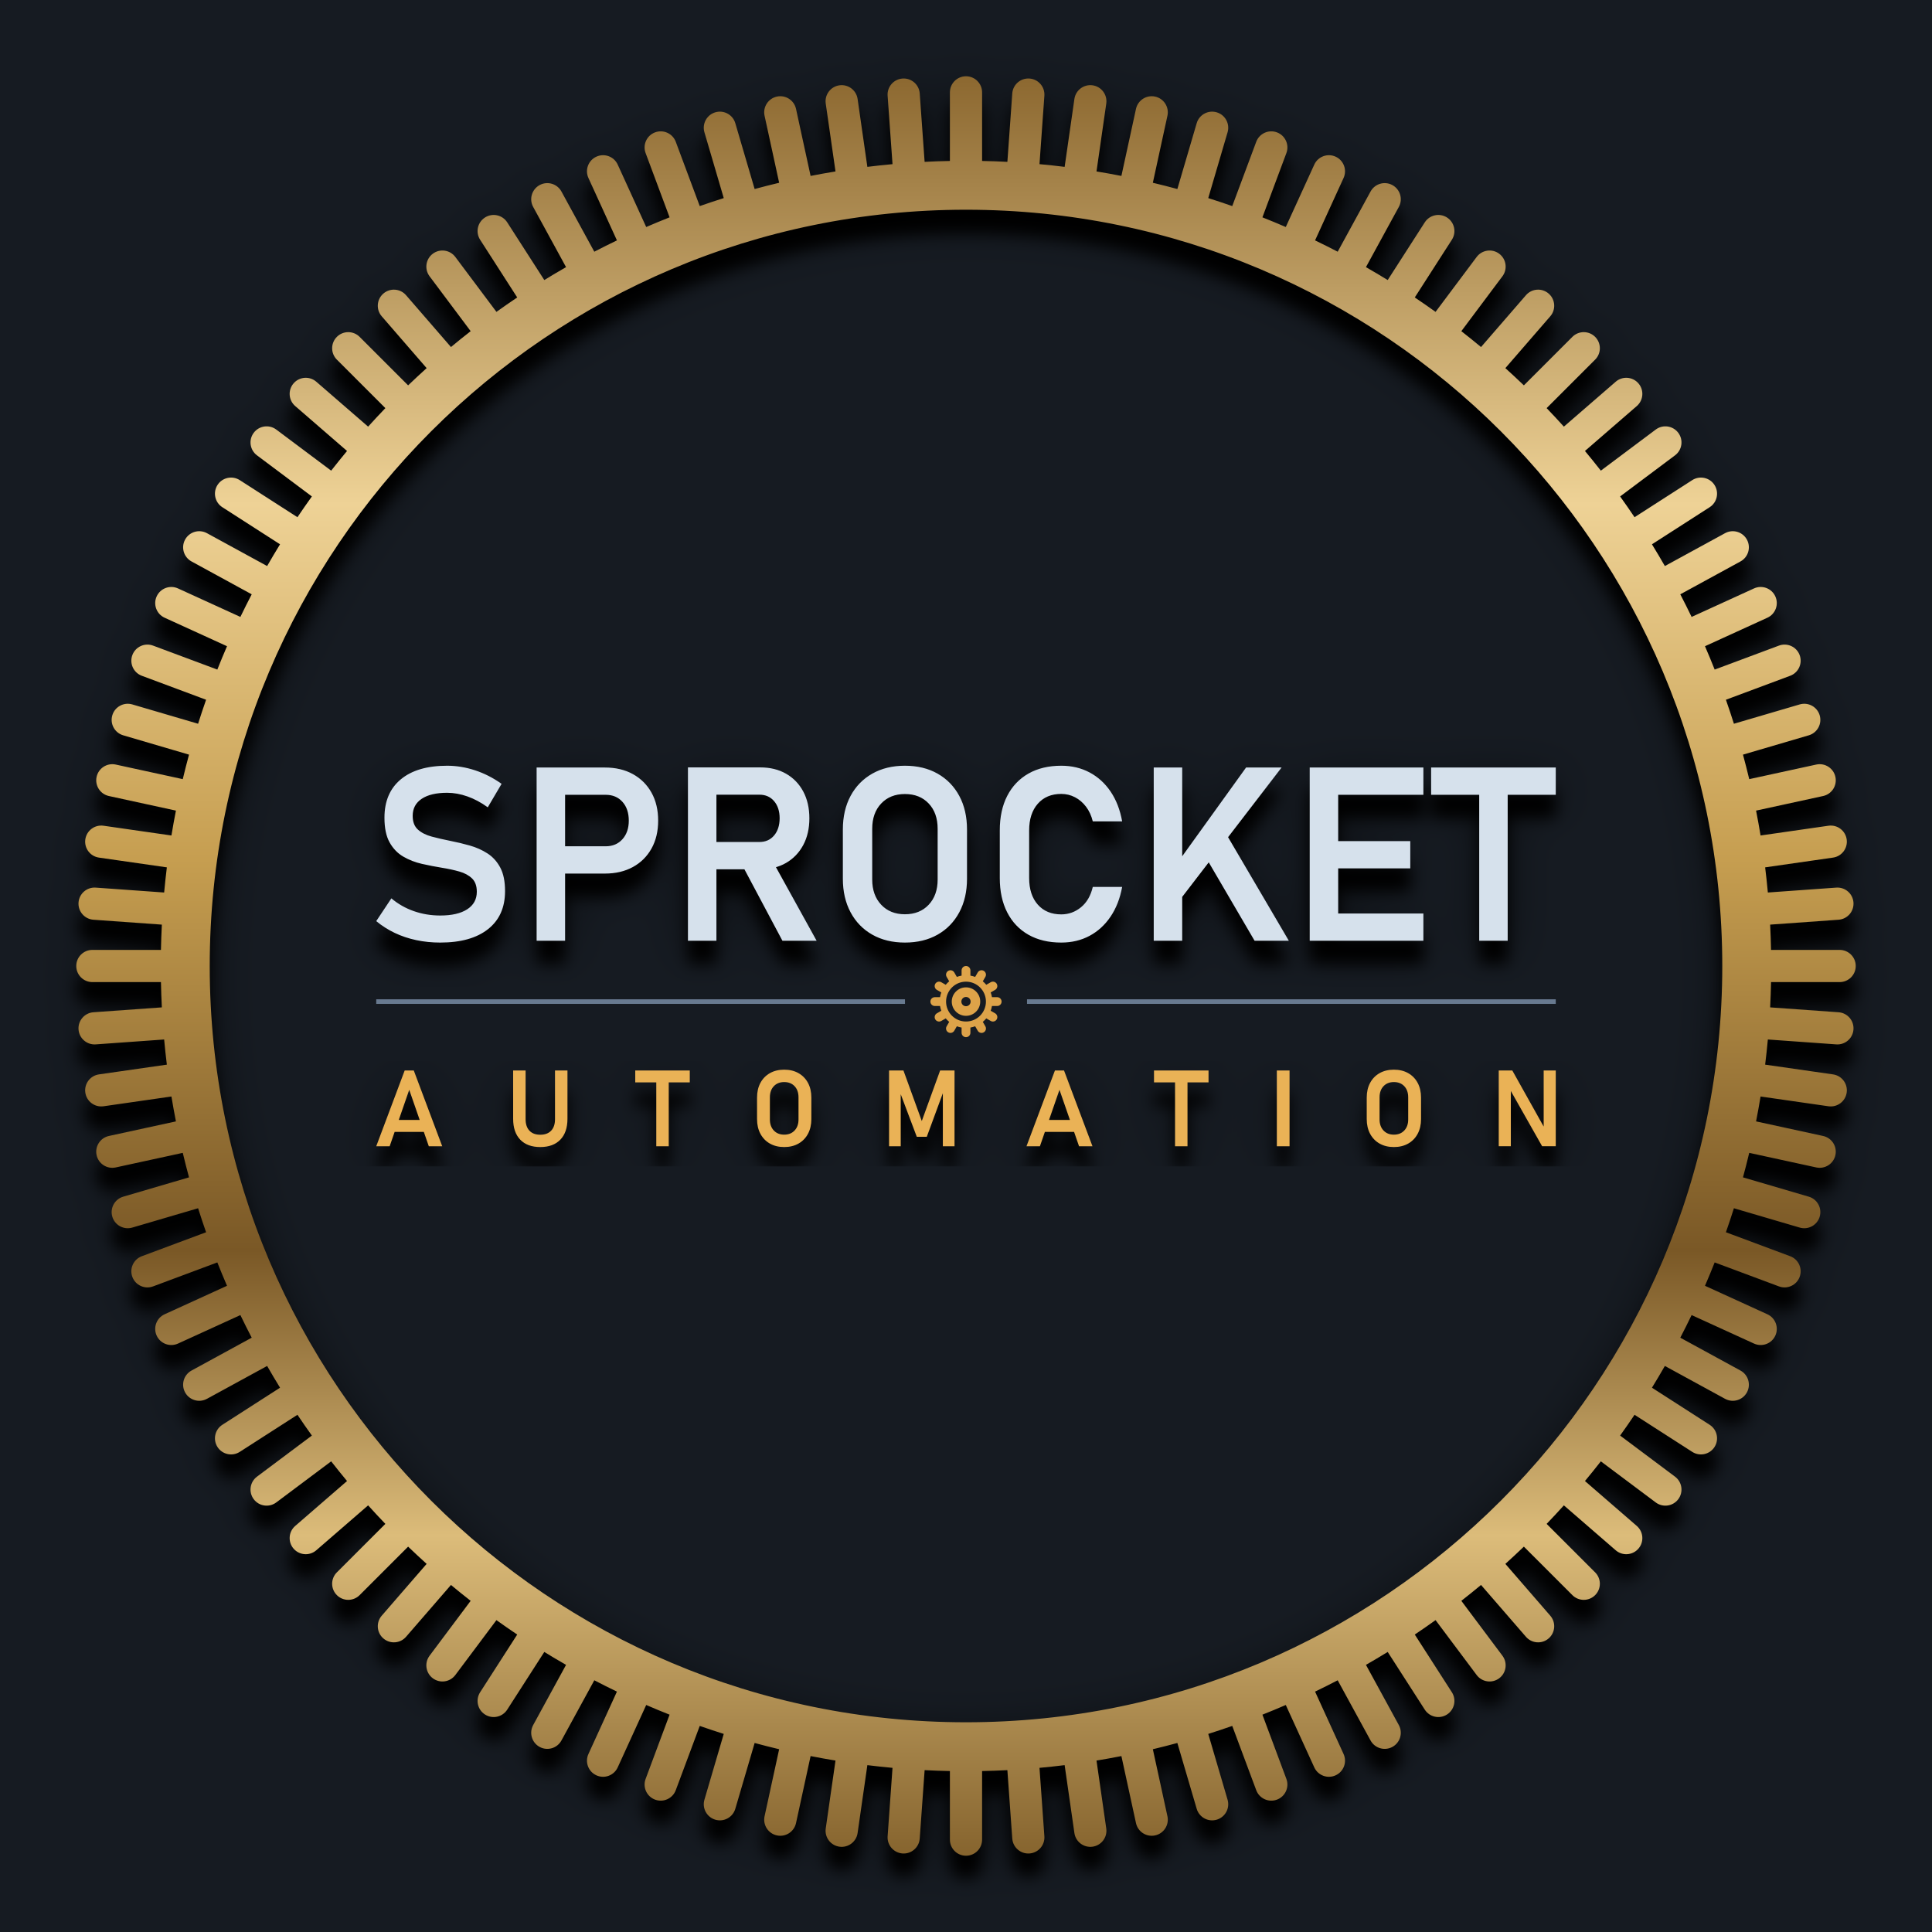
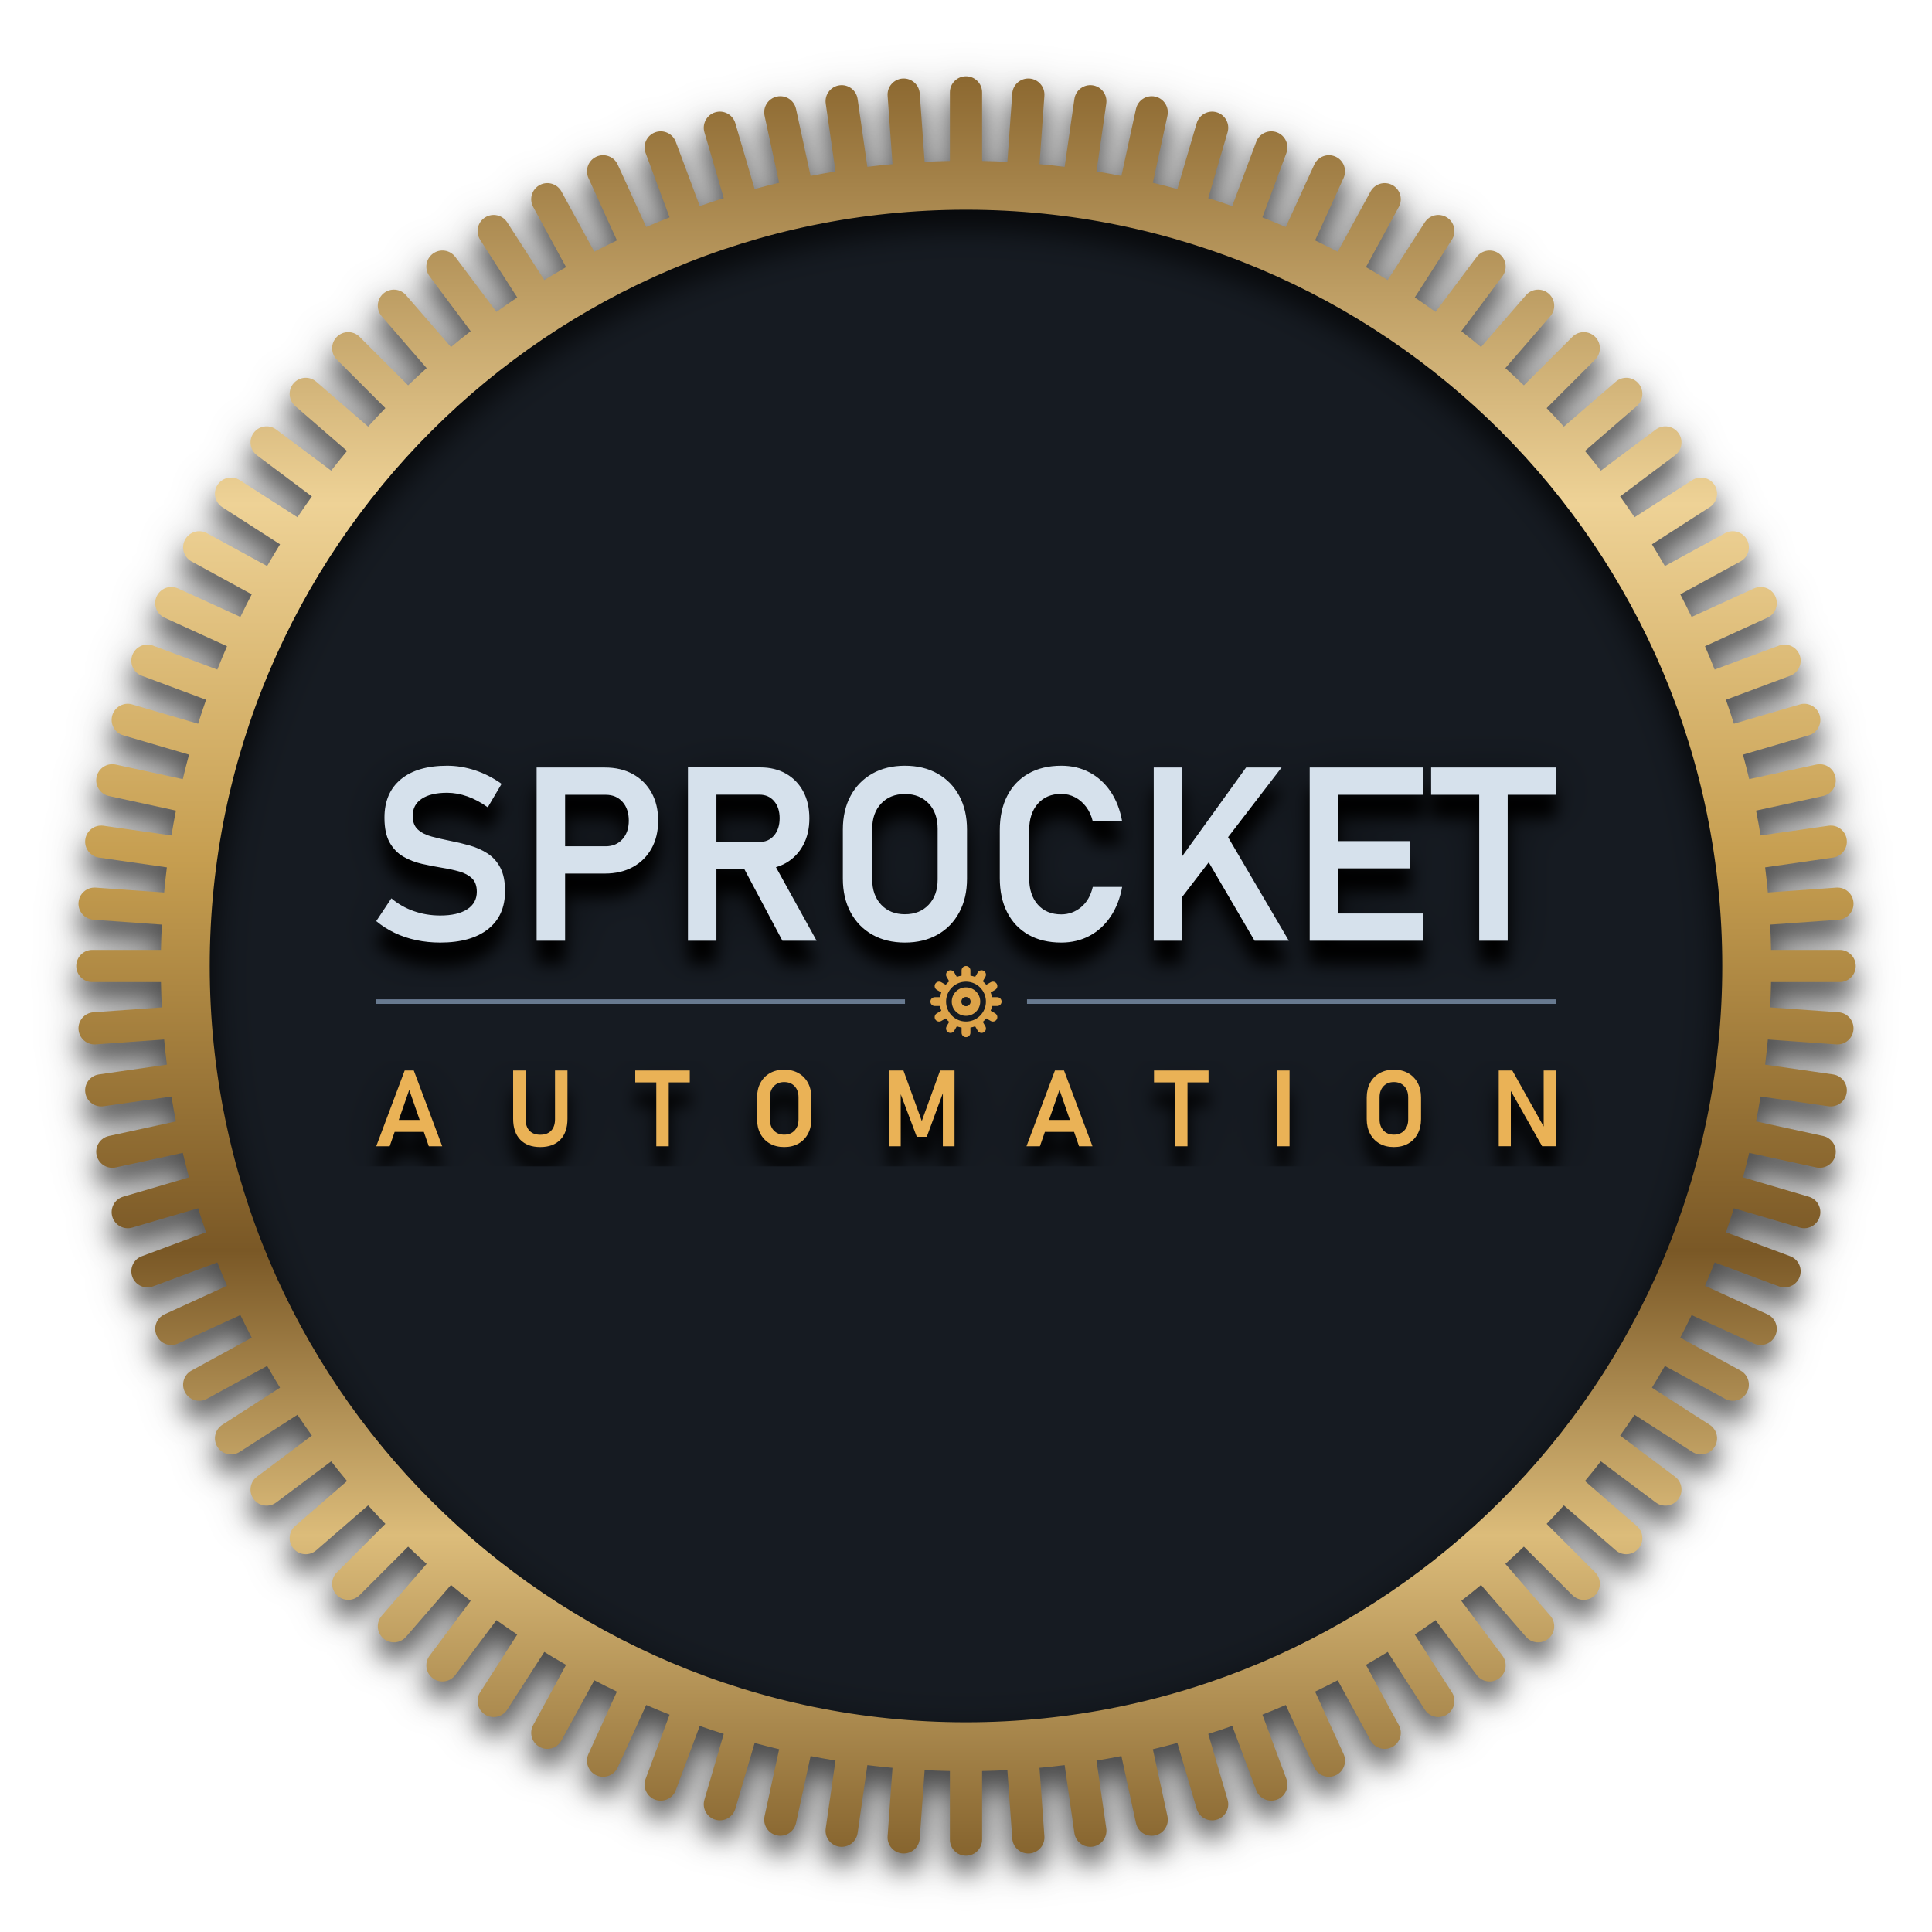
<svg xmlns="http://www.w3.org/2000/svg" viewBox="0 0 760 760" width="760" height="760" role="img" aria-label="Sprocket Automation">
  <defs>
    <linearGradient id="brass" gradientUnits="userSpaceOnUse" x1="0" y1="30.0" x2="0" y2="730.0">
      <stop offset="0.0" stop-color="#8C6830" />
      <stop offset="0.24" stop-color="#EED296" />
      <stop offset="0.44" stop-color="#C69E50" />
      <stop offset="0.66" stop-color="#7A5826" />
      <stop offset="0.82" stop-color="#DCBC7A" />
      <stop offset="1.0" stop-color="#86642E" />
    </linearGradient>
    <linearGradient id="light" gradientUnits="userSpaceOnUse" x1="0" y1="155.0" x2="0" y2="605.0">
      <stop offset="0.0" stop-color="#D6E1EC" />
      <stop offset="0.4" stop-color="#F6FAFD" />
      <stop offset="1.0" stop-color="#C4D1DF" />
    </linearGradient>
    <linearGradient id="amber" gradientUnits="userSpaceOnUse" x1="0" y1="155.0" x2="0" y2="605.0">
      <stop offset="0.0" stop-color="#EAB256" />
      <stop offset="1.0" stop-color="#D2963E" />
    </linearGradient>
    <filter id="cast" x="-25%" y="-25%" width="150%" height="150%" color-interpolation-filters="sRGB">
      <feGaussianBlur in="SourceAlpha" stdDeviation="9" result="ab" />
      <feOffset in="ab" dy="4" result="ao" />
      <feFlood flood-color="#000" flood-opacity="0.5" result="af" />
      <feComposite in="af" in2="ao" operator="in" result="ambient" />
      <feGaussianBlur in="SourceAlpha" stdDeviation="3" result="kb" />
      <feOffset in="kb" dy="9" result="ko" />
      <feFlood flood-color="#000" flood-opacity="1" result="kf" />
      <feComposite in="kf" in2="ko" operator="in" result="key" />
      <feMerge>
        <feMergeNode in="ambient" />
        <feMergeNode in="key" />
        <feMergeNode in="SourceGraphic" />
      </feMerge>
    </filter>
+     <filter id="castRing" x="-25%" y="-25%" width="150%" height="150%" color-interpolation-filters="sRGB">
+       <feGaussianBlur in="SourceAlpha" stdDeviation="9" result="ab" />
+       <feOffset in="ab" dy="4" result="ao" />
+       <feFlood flood-color="#000" flood-opacity="0.4" result="af" />
+       <feComposite in="af" in2="ao" operator="in" result="ambient" />
+       <feGaussianBlur in="SourceAlpha" stdDeviation="5" result="kb" />
+       <feOffset in="kb" dy="7" result="ko" />
+       <feFlood flood-color="#000" flood-opacity="0.55" result="kf" />
+       <feComposite in="kf" in2="ko" operator="in" result="key" />
+       <feMerge>
+         <feMergeNode in="ambient" />
+         <feMergeNode in="key" />
+         <feMergeNode in="SourceGraphic" />
+       </feMerge>
+     </filter>
  </defs>
  <g id="backdrop">
-     <rect x="0" y="0" width="760" height="760" fill="#161B22" />
+     <circle cx="380" cy="380" r="307" fill="#161B22" />
  </g>
-   <path fill="url(#brass)" fill-rule="evenodd" filter="url(#cast)" d="M696.687,373.668L723.668,373.668A6.332,6.332 0 0 1 723.668,386.332L696.687,386.332A316.75,316.75 0 0 1 696.332,396.276L723.244,398.201A6.332,6.332 0 0 1 722.34,410.833L695.428,408.908A316.75,316.75 0 0 1 694.364,418.801L721.071,422.641A6.332,6.332 0 0 1 719.268,435.177L692.562,431.337A316.75,316.75 0 0 1 690.795,441.129L717.16,446.864A6.332,6.332 0 0 1 714.468,459.24L688.103,453.504A316.75,316.75 0 0 1 685.643,463.145L711.531,470.746A6.332,6.332 0 0 1 707.963,482.898L682.075,475.297A316.75,316.75 0 0 1 678.932,484.737L704.212,494.166A6.332,6.332 0 0 1 699.786,506.033L674.507,496.604A316.75,316.75 0 0 1 670.699,505.796L695.242,517.004A6.332,6.332 0 0 1 689.98,528.525L665.438,517.317A316.75,316.75 0 0 1 660.984,526.214L684.665,539.144A6.332,6.332 0 0 1 678.595,550.26L654.914,537.33A316.75,316.75 0 0 1 649.837,545.887L672.535,560.474A6.332,6.332 0 0 1 665.688,571.128L642.99,556.541A316.75,316.75 0 0 1 637.316,564.714L658.915,580.883A6.332,6.332 0 0 1 651.325,591.022L629.726,574.853A316.75,316.75 0 0 1 623.483,582.6L643.873,600.269A6.332,6.332 0 0 1 635.58,609.84L615.189,592.171A316.75,316.75 0 0 1 608.409,599.454L627.487,618.532A6.332,6.332 0 0 1 618.532,627.487L599.454,608.409A316.75,316.75 0 0 1 592.171,615.189L609.84,635.58A6.332,6.332 0 0 1 600.269,643.873L582.6,623.483A316.75,316.75 0 0 1 574.853,629.726L591.022,651.325A6.332,6.332 0 0 1 580.883,658.915L564.714,637.316A316.75,316.75 0 0 1 556.541,642.99L571.128,665.688A6.332,6.332 0 0 1 560.474,672.535L545.887,649.837A316.75,316.75 0 0 1 537.33,654.914L550.26,678.595A6.332,6.332 0 0 1 539.144,684.665L526.214,660.984A316.75,316.75 0 0 1 517.317,665.438L528.525,689.98A6.332,6.332 0 0 1 517.004,695.242L505.796,670.699A316.75,316.75 0 0 1 496.604,674.507L506.033,699.786A6.332,6.332 0 0 1 494.166,704.212L484.737,678.932A316.75,316.75 0 0 1 475.297,682.075L482.898,707.963A6.332,6.332 0 0 1 470.746,711.531L463.145,685.643A316.75,316.75 0 0 1 453.504,688.103L459.24,714.468A6.332,6.332 0 0 1 446.864,717.16L441.129,690.795A316.75,316.75 0 0 1 431.337,692.562L435.177,719.268A6.332,6.332 0 0 1 422.641,721.071L418.801,694.364A316.75,316.75 0 0 1 408.908,695.428L410.833,722.34A6.332,6.332 0 0 1 398.201,723.244L396.276,696.332A316.75,316.75 0 0 1 386.332,696.687L386.332,723.668A6.332,6.332 0 0 1 373.668,723.668L373.668,696.687A316.75,316.75 0 0 1 363.724,696.332L361.799,723.244A6.332,6.332 0 0 1 349.167,722.34L351.092,695.428A316.75,316.75 0 0 1 341.199,694.364L337.359,721.071A6.332,6.332 0 0 1 324.823,719.268L328.663,692.562A316.75,316.75 0 0 1 318.871,690.795L313.136,717.16A6.332,6.332 0 0 1 300.76,714.468L306.496,688.103A316.75,316.75 0 0 1 296.855,685.643L289.254,711.531A6.332,6.332 0 0 1 277.102,707.963L284.703,682.075A316.75,316.75 0 0 1 275.263,678.932L265.834,704.212A6.332,6.332 0 0 1 253.967,699.786L263.396,674.507A316.75,316.75 0 0 1 254.204,670.699L242.996,695.242A6.332,6.332 0 0 1 231.475,689.98L242.683,665.438A316.75,316.75 0 0 1 233.786,660.984L220.856,684.665A6.332,6.332 0 0 1 209.74,678.595L222.67,654.914A316.75,316.75 0 0 1 214.113,649.837L199.526,672.535A6.332,6.332 0 0 1 188.872,665.688L203.459,642.99A316.75,316.75 0 0 1 195.286,637.316L179.117,658.915A6.332,6.332 0 0 1 168.978,651.325L185.147,629.726A316.75,316.75 0 0 1 177.4,623.483L159.731,643.873A6.332,6.332 0 0 1 150.16,635.58L167.829,615.189A316.75,316.75 0 0 1 160.546,608.409L141.468,627.487A6.332,6.332 0 0 1 132.513,618.532L151.591,599.454A316.75,316.75 0 0 1 144.811,592.171L124.42,609.84A6.332,6.332 0 0 1 116.127,600.269L136.517,582.6A316.75,316.75 0 0 1 130.274,574.853L108.675,591.022A6.332,6.332 0 0 1 101.085,580.883L122.684,564.714A316.75,316.75 0 0 1 117.01,556.541L94.312,571.128A6.332,6.332 0 0 1 87.465,560.474L110.163,545.887A316.75,316.75 0 0 1 105.086,537.33L81.405,550.26A6.332,6.332 0 0 1 75.335,539.144L99.016,526.214A316.75,316.75 0 0 1 94.562,517.317L70.02,528.525A6.332,6.332 0 0 1 64.758,517.004L89.301,505.796A316.75,316.75 0 0 1 85.493,496.604L60.214,506.033A6.332,6.332 0 0 1 55.788,494.166L81.068,484.737A316.75,316.75 0 0 1 77.925,475.297L52.037,482.898A6.332,6.332 0 0 1 48.469,470.746L74.357,463.145A316.75,316.75 0 0 1 71.897,453.504L45.532,459.24A6.332,6.332 0 0 1 42.84,446.864L69.205,441.129A316.75,316.75 0 0 1 67.438,431.337L40.732,435.177A6.332,6.332 0 0 1 38.929,422.641L65.636,418.801A316.75,316.75 0 0 1 64.572,408.908L37.66,410.833A6.332,6.332 0 0 1 36.756,398.201L63.668,396.276A316.75,316.75 0 0 1 63.313,386.332L36.332,386.332A6.332,6.332 0 0 1 36.332,373.668L63.313,373.668A316.75,316.75 0 0 1 63.668,363.724L36.756,361.799A6.332,6.332 0 0 1 37.66,349.167L64.572,351.092A316.75,316.75 0 0 1 65.636,341.199L38.929,337.359A6.332,6.332 0 0 1 40.732,324.823L67.438,328.663A316.75,316.75 0 0 1 69.205,318.871L42.84,313.136A6.332,6.332 0 0 1 45.532,300.76L71.897,306.496A316.75,316.75 0 0 1 74.357,296.855L48.469,289.254A6.332,6.332 0 0 1 52.037,277.102L77.925,284.703A316.75,316.75 0 0 1 81.068,275.263L55.788,265.834A6.332,6.332 0 0 1 60.214,253.967L85.493,263.396A316.75,316.75 0 0 1 89.301,254.204L64.758,242.996A6.332,6.332 0 0 1 70.02,231.475L94.562,242.683A316.75,316.75 0 0 1 99.016,233.786L75.335,220.856A6.332,6.332 0 0 1 81.405,209.74L105.086,222.67A316.75,316.75 0 0 1 110.163,214.113L87.465,199.526A6.332,6.332 0 0 1 94.312,188.872L117.01,203.459A316.75,316.75 0 0 1 122.684,195.286L101.085,179.117A6.332,6.332 0 0 1 108.675,168.978L130.274,185.147A316.75,316.75 0 0 1 136.517,177.4L116.127,159.731A6.332,6.332 0 0 1 124.42,150.16L144.811,167.829A316.75,316.75 0 0 1 151.591,160.546L132.513,141.468A6.332,6.332 0 0 1 141.468,132.513L160.546,151.591A316.75,316.75 0 0 1 167.829,144.811L150.16,124.42A6.332,6.332 0 0 1 159.731,116.127L177.4,136.517A316.75,316.75 0 0 1 185.147,130.274L168.978,108.675A6.332,6.332 0 0 1 179.117,101.085L195.286,122.684A316.75,316.75 0 0 1 203.459,117.01L188.872,94.312A6.332,6.332 0 0 1 199.526,87.465L214.113,110.163A316.75,316.75 0 0 1 222.67,105.086L209.74,81.405A6.332,6.332 0 0 1 220.856,75.335L233.786,99.016A316.75,316.75 0 0 1 242.683,94.562L231.475,70.02A6.332,6.332 0 0 1 242.996,64.758L254.204,89.301A316.75,316.75 0 0 1 263.396,85.493L253.967,60.214A6.332,6.332 0 0 1 265.834,55.788L275.263,81.068A316.75,316.75 0 0 1 284.703,77.925L277.102,52.037A6.332,6.332 0 0 1 289.254,48.469L296.855,74.357A316.75,316.75 0 0 1 306.496,71.897L300.76,45.532A6.332,6.332 0 0 1 313.136,42.84L318.871,69.205A316.75,316.75 0 0 1 328.663,67.438L324.823,40.732A6.332,6.332 0 0 1 337.359,38.929L341.199,65.636A316.75,316.75 0 0 1 351.092,64.572L349.167,37.66A6.332,6.332 0 0 1 361.799,36.756L363.724,63.668A316.75,316.75 0 0 1 373.668,63.313L373.668,36.332A6.332,6.332 0 0 1 386.332,36.332L386.332,63.313A316.75,316.75 0 0 1 396.276,63.668L398.201,36.756A6.332,6.332 0 0 1 410.833,37.66L408.908,64.572A316.75,316.75 0 0 1 418.801,65.636L422.641,38.929A6.332,6.332 0 0 1 435.177,40.732L431.337,67.438A316.75,316.75 0 0 1 441.129,69.205L446.864,42.84A6.332,6.332 0 0 1 459.24,45.532L453.504,71.897A316.75,316.75 0 0 1 463.145,74.357L470.746,48.469A6.332,6.332 0 0 1 482.898,52.037L475.297,77.925A316.75,316.75 0 0 1 484.737,81.068L494.166,55.788A6.332,6.332 0 0 1 506.033,60.214L496.604,85.493A316.75,316.75 0 0 1 505.796,89.301L517.004,64.758A6.332,6.332 0 0 1 528.525,70.02L517.317,94.562A316.75,316.75 0 0 1 526.214,99.016L539.144,75.335A6.332,6.332 0 0 1 550.26,81.405L537.33,105.086A316.75,316.75 0 0 1 545.887,110.163L560.474,87.465A6.332,6.332 0 0 1 571.128,94.312L556.541,117.01A316.75,316.75 0 0 1 564.714,122.684L580.883,101.085A6.332,6.332 0 0 1 591.022,108.675L574.853,130.274A316.75,316.75 0 0 1 582.6,136.517L600.269,116.127A6.332,6.332 0 0 1 609.84,124.42L592.171,144.811A316.75,316.75 0 0 1 599.454,151.591L618.532,132.513A6.332,6.332 0 0 1 627.487,141.468L608.409,160.546A316.75,316.75 0 0 1 615.189,167.829L635.58,150.16A6.332,6.332 0 0 1 643.873,159.731L623.483,177.4A316.75,316.75 0 0 1 629.726,185.147L651.325,168.978A6.332,6.332 0 0 1 658.915,179.117L637.316,195.286A316.75,316.75 0 0 1 642.99,203.459L665.688,188.872A6.332,6.332 0 0 1 672.535,199.526L649.837,214.113A316.75,316.75 0 0 1 654.914,222.67L678.595,209.74A6.332,6.332 0 0 1 684.665,220.856L660.984,233.786A316.75,316.75 0 0 1 665.438,242.683L689.98,231.475A6.332,6.332 0 0 1 695.242,242.996L670.699,254.204A316.75,316.75 0 0 1 674.507,263.396L699.786,253.967A6.332,6.332 0 0 1 704.212,265.834L678.932,275.263A316.75,316.75 0 0 1 682.075,284.703L707.963,277.102A6.332,6.332 0 0 1 711.531,289.254L685.643,296.855A316.75,316.75 0 0 1 688.103,306.496L714.468,300.76A6.332,6.332 0 0 1 717.16,313.136L690.795,318.871A316.75,316.75 0 0 1 692.562,328.663L719.268,324.823A6.332,6.332 0 0 1 721.071,337.359L694.364,341.199A316.75,316.75 0 0 1 695.428,351.092L722.34,349.167A6.332,6.332 0 0 1 723.244,361.799L696.332,363.724A316.75,316.75 0 0 1 696.687,373.668ZM677.5,380A297.5,297.5 0 1 0 82.5,380A297.5,297.5 0 1 0 677.5,380Z" />
+   <path fill="url(#brass)" fill-rule="evenodd" filter="url(#castRing)" d="M696.687,373.668L723.668,373.668A6.332,6.332 0 0 1 723.668,386.332L696.687,386.332A316.75,316.75 0 0 1 696.332,396.276L723.244,398.201A6.332,6.332 0 0 1 722.34,410.833L695.428,408.908A316.75,316.75 0 0 1 694.364,418.801L721.071,422.641A6.332,6.332 0 0 1 719.268,435.177L692.562,431.337A316.75,316.75 0 0 1 690.795,441.129L717.16,446.864A6.332,6.332 0 0 1 714.468,459.24L688.103,453.504A316.75,316.75 0 0 1 685.643,463.145L711.531,470.746A6.332,6.332 0 0 1 707.963,482.898L682.075,475.297A316.75,316.75 0 0 1 678.932,484.737L704.212,494.166A6.332,6.332 0 0 1 699.786,506.033L674.507,496.604A316.75,316.75 0 0 1 670.699,505.796L695.242,517.004A6.332,6.332 0 0 1 689.98,528.525L665.438,517.317A316.75,316.75 0 0 1 660.984,526.214L684.665,539.144A6.332,6.332 0 0 1 678.595,550.26L654.914,537.33A316.75,316.75 0 0 1 649.837,545.887L672.535,560.474A6.332,6.332 0 0 1 665.688,571.128L642.99,556.541A316.75,316.75 0 0 1 637.316,564.714L658.915,580.883A6.332,6.332 0 0 1 651.325,591.022L629.726,574.853A316.75,316.75 0 0 1 623.483,582.6L643.873,600.269A6.332,6.332 0 0 1 635.58,609.84L615.189,592.171A316.75,316.75 0 0 1 608.409,599.454L627.487,618.532A6.332,6.332 0 0 1 618.532,627.487L599.454,608.409A316.75,316.75 0 0 1 592.171,615.189L609.84,635.58A6.332,6.332 0 0 1 600.269,643.873L582.6,623.483A316.75,316.75 0 0 1 574.853,629.726L591.022,651.325A6.332,6.332 0 0 1 580.883,658.915L564.714,637.316A316.75,316.75 0 0 1 556.541,642.99L571.128,665.688A6.332,6.332 0 0 1 560.474,672.535L545.887,649.837A316.75,316.75 0 0 1 537.33,654.914L550.26,678.595A6.332,6.332 0 0 1 539.144,684.665L526.214,660.984A316.75,316.75 0 0 1 517.317,665.438L528.525,689.98A6.332,6.332 0 0 1 517.004,695.242L505.796,670.699A316.75,316.75 0 0 1 496.604,674.507L506.033,699.786A6.332,6.332 0 0 1 494.166,704.212L484.737,678.932A316.75,316.75 0 0 1 475.297,682.075L482.898,707.963A6.332,6.332 0 0 1 470.746,711.531L463.145,685.643A316.75,316.75 0 0 1 453.504,688.103L459.24,714.468A6.332,6.332 0 0 1 446.864,717.16L441.129,690.795A316.75,316.75 0 0 1 431.337,692.562L435.177,719.268A6.332,6.332 0 0 1 422.641,721.071L418.801,694.364A316.75,316.75 0 0 1 408.908,695.428L410.833,722.34A6.332,6.332 0 0 1 398.201,723.244L396.276,696.332A316.75,316.75 0 0 1 386.332,696.687L386.332,723.668A6.332,6.332 0 0 1 373.668,723.668L373.668,696.687A316.75,316.75 0 0 1 363.724,696.332L361.799,723.244A6.332,6.332 0 0 1 349.167,722.34L351.092,695.428A316.75,316.75 0 0 1 341.199,694.364L337.359,721.071A6.332,6.332 0 0 1 324.823,719.268L328.663,692.562A316.75,316.75 0 0 1 318.871,690.795L313.136,717.16A6.332,6.332 0 0 1 300.76,714.468L306.496,688.103A316.75,316.75 0 0 1 296.855,685.643L289.254,711.531A6.332,6.332 0 0 1 277.102,707.963L284.703,682.075A316.75,316.75 0 0 1 275.263,678.932L265.834,704.212A6.332,6.332 0 0 1 253.967,699.786L263.396,674.507A316.75,316.75 0 0 1 254.204,670.699L242.996,695.242A6.332,6.332 0 0 1 231.475,689.98L242.683,665.438A316.75,316.75 0 0 1 233.786,660.984L220.856,684.665A6.332,6.332 0 0 1 209.74,678.595L222.67,654.914A316.75,316.75 0 0 1 214.113,649.837L199.526,672.535A6.332,6.332 0 0 1 188.872,665.688L203.459,642.99A316.75,316.75 0 0 1 195.286,637.316L179.117,658.915A6.332,6.332 0 0 1 168.978,651.325L185.147,629.726A316.75,316.75 0 0 1 177.4,623.483L159.731,643.873A6.332,6.332 0 0 1 150.16,635.58L167.829,615.189A316.75,316.75 0 0 1 160.546,608.409L141.468,627.487A6.332,6.332 0 0 1 132.513,618.532L151.591,599.454A316.75,316.75 0 0 1 144.811,592.171L124.42,609.84A6.332,6.332 0 0 1 116.127,600.269L136.517,582.6A316.75,316.75 0 0 1 130.274,574.853L108.675,591.022A6.332,6.332 0 0 1 101.085,580.883L122.684,564.714A316.75,316.75 0 0 1 117.01,556.541L94.312,571.128A6.332,6.332 0 0 1 87.465,560.474L110.163,545.887A316.75,316.75 0 0 1 105.086,537.33L81.405,550.26A6.332,6.332 0 0 1 75.335,539.144L99.016,526.214A316.75,316.75 0 0 1 94.562,517.317L70.02,528.525A6.332,6.332 0 0 1 64.758,517.004L89.301,505.796A316.75,316.75 0 0 1 85.493,496.604L60.214,506.033A6.332,6.332 0 0 1 55.788,494.166L81.068,484.737A316.75,316.75 0 0 1 77.925,475.297L52.037,482.898A6.332,6.332 0 0 1 48.469,470.746L74.357,463.145A316.75,316.75 0 0 1 71.897,453.504L45.532,459.24A6.332,6.332 0 0 1 42.84,446.864L69.205,441.129A316.75,316.75 0 0 1 67.438,431.337L40.732,435.177A6.332,6.332 0 0 1 38.929,422.641L65.636,418.801A316.75,316.75 0 0 1 64.572,408.908L37.66,410.833A6.332,6.332 0 0 1 36.756,398.201L63.668,396.276A316.75,316.75 0 0 1 63.313,386.332L36.332,386.332A6.332,6.332 0 0 1 36.332,373.668L63.313,373.668A316.75,316.75 0 0 1 63.668,363.724L36.756,361.799A6.332,6.332 0 0 1 37.66,349.167L64.572,351.092A316.75,316.75 0 0 1 65.636,341.199L38.929,337.359A6.332,6.332 0 0 1 40.732,324.823L67.438,328.663A316.75,316.75 0 0 1 69.205,318.871L42.84,313.136A6.332,6.332 0 0 1 45.532,300.76L71.897,306.496A316.75,316.75 0 0 1 74.357,296.855L48.469,289.254A6.332,6.332 0 0 1 52.037,277.102L77.925,284.703A316.75,316.75 0 0 1 81.068,275.263L55.788,265.834A6.332,6.332 0 0 1 60.214,253.967L85.493,263.396A316.75,316.75 0 0 1 89.301,254.204L64.758,242.996A6.332,6.332 0 0 1 70.02,231.475L94.562,242.683A316.75,316.75 0 0 1 99.016,233.786L75.335,220.856A6.332,6.332 0 0 1 81.405,209.74L105.086,222.67A316.75,316.75 0 0 1 110.163,214.113L87.465,199.526A6.332,6.332 0 0 1 94.312,188.872L117.01,203.459A316.75,316.75 0 0 1 122.684,195.286L101.085,179.117A6.332,6.332 0 0 1 108.675,168.978L130.274,185.147A316.75,316.75 0 0 1 136.517,177.4L116.127,159.731A6.332,6.332 0 0 1 124.42,150.16L144.811,167.829A316.75,316.75 0 0 1 151.591,160.546L132.513,141.468A6.332,6.332 0 0 1 141.468,132.513L160.546,151.591A316.75,316.75 0 0 1 167.829,144.811L150.16,124.42A6.332,6.332 0 0 1 159.731,116.127L177.4,136.517A316.75,316.75 0 0 1 185.147,130.274L168.978,108.675A6.332,6.332 0 0 1 179.117,101.085L195.286,122.684A316.75,316.75 0 0 1 203.459,117.01L188.872,94.312A6.332,6.332 0 0 1 199.526,87.465L214.113,110.163A316.75,316.75 0 0 1 222.67,105.086L209.74,81.405A6.332,6.332 0 0 1 220.856,75.335L233.786,99.016A316.75,316.75 0 0 1 242.683,94.562L231.475,70.02A6.332,6.332 0 0 1 242.996,64.758L254.204,89.301A316.75,316.75 0 0 1 263.396,85.493L253.967,60.214A6.332,6.332 0 0 1 265.834,55.788L275.263,81.068A316.75,316.75 0 0 1 284.703,77.925L277.102,52.037A6.332,6.332 0 0 1 289.254,48.469L296.855,74.357A316.75,316.75 0 0 1 306.496,71.897L300.76,45.532A6.332,6.332 0 0 1 313.136,42.84L318.871,69.205A316.75,316.75 0 0 1 328.663,67.438L324.823,40.732A6.332,6.332 0 0 1 337.359,38.929L341.199,65.636A316.75,316.75 0 0 1 351.092,64.572L349.167,37.66A6.332,6.332 0 0 1 361.799,36.756L363.724,63.668A316.75,316.75 0 0 1 373.668,63.313L373.668,36.332A6.332,6.332 0 0 1 386.332,36.332L386.332,63.313A316.75,316.75 0 0 1 396.276,63.668L398.201,36.756A6.332,6.332 0 0 1 410.833,37.66L408.908,64.572A316.75,316.75 0 0 1 418.801,65.636L422.641,38.929A6.332,6.332 0 0 1 435.177,40.732L431.337,67.438A316.75,316.75 0 0 1 441.129,69.205L446.864,42.84A6.332,6.332 0 0 1 459.24,45.532L453.504,71.897A316.75,316.75 0 0 1 463.145,74.357L470.746,48.469A6.332,6.332 0 0 1 482.898,52.037L475.297,77.925A316.75,316.75 0 0 1 484.737,81.068L494.166,55.788A6.332,6.332 0 0 1 506.033,60.214L496.604,85.493A316.75,316.75 0 0 1 505.796,89.301L517.004,64.758A6.332,6.332 0 0 1 528.525,70.02L517.317,94.562A316.75,316.75 0 0 1 526.214,99.016L539.144,75.335A6.332,6.332 0 0 1 550.26,81.405L537.33,105.086A316.75,316.75 0 0 1 545.887,110.163L560.474,87.465A6.332,6.332 0 0 1 571.128,94.312L556.541,117.01A316.75,316.75 0 0 1 564.714,122.684L580.883,101.085A6.332,6.332 0 0 1 591.022,108.675L574.853,130.274A316.75,316.75 0 0 1 582.6,136.517L600.269,116.127A6.332,6.332 0 0 1 609.84,124.42L592.171,144.811A316.75,316.75 0 0 1 599.454,151.591L618.532,132.513A6.332,6.332 0 0 1 627.487,141.468L608.409,160.546A316.75,316.75 0 0 1 615.189,167.829L635.58,150.16A6.332,6.332 0 0 1 643.873,159.731L623.483,177.4A316.75,316.75 0 0 1 629.726,185.147L651.325,168.978A6.332,6.332 0 0 1 658.915,179.117L637.316,195.286A316.75,316.75 0 0 1 642.99,203.459L665.688,188.872A6.332,6.332 0 0 1 672.535,199.526L649.837,214.113A316.75,316.75 0 0 1 654.914,222.67L678.595,209.74A6.332,6.332 0 0 1 684.665,220.856L660.984,233.786A316.75,316.75 0 0 1 665.438,242.683L689.98,231.475A6.332,6.332 0 0 1 695.242,242.996L670.699,254.204A316.75,316.75 0 0 1 674.507,263.396L699.786,253.967A6.332,6.332 0 0 1 704.212,265.834L678.932,275.263A316.75,316.75 0 0 1 682.075,284.703L707.963,277.102A6.332,6.332 0 0 1 711.531,289.254L685.643,296.855A316.75,316.75 0 0 1 688.103,306.496L714.468,300.76A6.332,6.332 0 0 1 717.16,313.136L690.795,318.871A316.75,316.75 0 0 1 692.562,328.663L719.268,324.823A6.332,6.332 0 0 1 721.071,337.359L694.364,341.199A316.75,316.75 0 0 1 695.428,351.092L722.34,349.167A6.332,6.332 0 0 1 723.244,361.799L696.332,363.724A316.75,316.75 0 0 1 696.687,373.668ZM677.5,380A297.5,297.5 0 1 0 82.5,380A297.5,297.5 0 1 0 677.5,380Z" />
  <g transform="translate(144.250,370.078)">
    <path fill="url(#light)" filter="url(#cast)" d="M28.922 0.703Q24 0.703 19.477 -0.258Q14.953 -1.219 11.004 -3.105Q7.055 -4.992 3.75 -7.734L9.703 -16.688Q13.617 -13.383 18.539 -11.66Q23.461 -9.938 28.922 -9.938Q35.766 -9.938 39.539 -12.387Q43.312 -14.836 43.312 -19.266V-19.312Q43.312 -22.734 41.414 -24.551Q39.516 -26.367 36.422 -27.246Q33.328 -28.125 29.672 -28.711Q25.758 -29.344 21.762 -30.246Q17.766 -31.148 14.414 -33.094Q11.062 -35.039 9.023 -38.672Q6.984 -42.305 6.984 -48.375V-48.422Q6.984 -58.172 13.43 -63.516Q19.875 -68.859 31.641 -68.859Q37.148 -68.859 42.633 -67.055Q48.117 -65.25 53.062 -61.734L47.625 -52.5Q43.711 -55.336 39.633 -56.777Q35.555 -58.219 31.641 -58.219Q25.195 -58.219 21.645 -55.852Q18.094 -53.484 18.094 -49.172V-49.125Q18.094 -45.562 20.18 -43.711Q22.266 -41.859 25.629 -40.969Q28.992 -40.078 32.859 -39.305Q36.703 -38.555 40.523 -37.477Q44.344 -36.398 47.496 -34.371Q50.648 -32.344 52.535 -28.805Q54.422 -25.266 54.422 -19.594V-19.5Q54.422 -9.867 47.742 -4.582Q41.062 0.703 28.922 0.703ZM72.232 -26.438V-37.172H94.029Q98.107 -37.172 100.603 -39.953Q103.099 -42.735 103.099 -47.25Q103.099 -51.867 100.616 -54.645Q98.133 -57.422 94.029 -57.422H72.232V-68.156H93.701Q100.025 -68.156 104.726 -65.555Q109.427 -62.953 112.041 -58.266Q114.654 -53.578 114.654 -47.25Q114.654 -40.969 112.037 -36.281Q109.419 -31.594 104.712 -29.016Q100.006 -26.438 93.701 -26.438ZM66.842 0V-68.156H78.045V0ZM131.011 -28.125V-38.859H154.496Q158.081 -38.859 160.249 -41.414Q162.417 -43.969 162.441 -48.164Q162.441 -52.359 160.273 -54.914Q158.105 -57.469 154.496 -57.469H131.011V-68.203H154.824Q160.636 -68.203 164.984 -65.707Q169.331 -63.211 171.734 -58.711Q174.136 -54.211 174.136 -48.164Q174.136 -42.141 171.71 -37.629Q169.285 -33.117 164.96 -30.621Q160.636 -28.125 154.824 -28.125ZM126.371 0V-68.203H137.574V0ZM163.542 0 147.464 -30.234 159.089 -32.391 176.996 0ZM211.728 0.703Q204.368 0.703 198.872 -2.414Q193.375 -5.531 190.341 -11.203Q187.306 -16.875 187.306 -24.422V-43.734Q187.306 -51.328 190.341 -56.977Q193.375 -62.625 198.872 -65.742Q204.368 -68.859 211.728 -68.859Q219.088 -68.859 224.584 -65.742Q230.08 -62.625 233.115 -56.977Q236.15 -51.328 236.15 -43.734V-24.422Q236.15 -16.875 233.115 -11.203Q230.08 -5.531 224.584 -2.414Q219.088 0.703 211.728 0.703ZM211.718 -10.43Q217.564 -10.43 221.079 -14.179Q224.595 -17.928 224.595 -24.094V-44.062Q224.595 -50.27 221.08 -53.998Q217.565 -57.727 211.728 -57.727Q205.915 -57.727 202.388 -53.998Q198.86 -50.27 198.86 -44.062V-24.094Q198.86 -17.928 202.388 -14.179Q205.915 -10.43 211.718 -10.43ZM273.225 0.703Q265.749 0.703 260.323 -2.367Q254.897 -5.438 251.968 -11.145Q249.038 -16.852 249.038 -24.703V-43.406Q249.038 -51.305 251.968 -57Q254.897 -62.695 260.323 -65.777Q265.749 -68.859 273.225 -68.859Q279.413 -68.859 284.382 -66.211Q289.35 -63.562 292.655 -58.664Q295.96 -53.766 297.179 -46.969H285.624Q284.804 -50.32 282.975 -52.734Q281.147 -55.148 278.628 -56.461Q276.108 -57.773 273.225 -57.773Q267.39 -57.773 263.991 -53.906Q260.593 -50.039 260.593 -43.406V-24.703Q260.593 -18.07 263.991 -14.227Q267.39 -10.383 273.225 -10.383Q277.561 -10.383 280.983 -13.184Q284.405 -15.984 285.624 -21.188H297.179Q295.936 -14.414 292.62 -9.504Q289.304 -4.594 284.358 -1.945Q279.413 0.703 273.225 0.703ZM317.333 -12.75 317.215 -28.266 345.926 -68.156H359.895ZM309.598 0V-68.156H320.801V0ZM349.278 0 328.559 -35.438 337.864 -42.422 362.754 0ZM370.955 0V-68.156H382.158V0ZM375.596 0V-10.734H415.674V0ZM375.596 -28.477V-39.211H410.518V-28.477ZM375.596 -57.422V-68.156H415.674V-57.422ZM437.633 0V-62.578H448.836V0ZM418.719 -57.422V-68.156H467.75V-57.422Z" />
  </g>
  <g transform="translate(147.385,450.909)">
    <path fill="url(#amber)" filter="url(#cast)" d="M0.615 0 11.812 -29.818H15.381L26.578 0H21.297L13.597 -22.21L5.896 0ZM5.886 -5.66V-10.356H21.574V-5.66ZM65.136 0.308Q60.055 0.308 57.264 -2.594Q54.472 -5.496 54.472 -10.787V-29.818H59.374V-10.644Q59.374 -7.731 60.88 -6.132Q62.387 -4.532 65.136 -4.532Q67.905 -4.532 69.422 -6.132Q70.94 -7.731 70.94 -10.644V-29.818H75.841V-10.787Q75.841 -5.496 73.04 -2.594Q70.238 0.308 65.136 0.308ZM110.78 0V-27.378H115.681V0ZM102.505 -25.122V-29.818H123.956V-25.122ZM161.099 0.308Q157.879 0.308 155.475 -1.056Q153.07 -2.42 151.742 -4.901Q150.415 -7.383 150.415 -10.685V-19.134Q150.415 -22.456 151.742 -24.927Q153.07 -27.398 155.475 -28.762Q157.879 -30.126 161.099 -30.126Q164.319 -30.126 166.724 -28.762Q169.128 -27.398 170.456 -24.927Q171.784 -22.456 171.784 -19.134V-10.685Q171.784 -7.383 170.456 -4.901Q169.128 -2.42 166.724 -1.056Q164.319 0.308 161.099 0.308ZM161.095 -4.563Q163.653 -4.563 165.191 -6.203Q166.729 -7.844 166.729 -10.541V-19.277Q166.729 -21.993 165.191 -23.624Q163.653 -25.255 161.099 -25.255Q158.556 -25.255 157.013 -23.624Q155.47 -21.993 155.47 -19.277V-10.541Q155.47 -7.844 157.013 -6.203Q158.556 -4.563 161.095 -4.563ZM215.223 -9.926 222.442 -29.818H228.102V0H223.508V-22.743L223.713 -21.431L217.192 -3.732H213.254L206.733 -21.021L206.938 -22.743V0H202.344V-29.818H208.004ZM256.406 0 267.603 -29.818H271.172L282.369 0H277.088L269.387 -22.21L261.687 0ZM261.677 -5.66V-10.356H277.365V-5.66ZM314.847 0V-27.378H319.748V0ZM306.572 -25.122V-29.818H328.023V-25.122ZM359.895 -29.818V0H354.891V-29.818ZM400.935 0.308Q397.715 0.308 395.31 -1.056Q392.906 -2.42 391.578 -4.901Q390.25 -7.383 390.25 -10.685V-19.134Q390.25 -22.456 391.578 -24.927Q392.906 -27.398 395.31 -28.762Q397.715 -30.126 400.935 -30.126Q404.155 -30.126 406.56 -28.762Q408.964 -27.398 410.292 -24.927Q411.62 -22.456 411.62 -19.134V-10.685Q411.62 -7.383 410.292 -4.901Q408.964 -2.42 406.56 -1.056Q404.155 0.308 400.935 0.308ZM400.931 -4.563Q403.488 -4.563 405.026 -6.203Q406.564 -7.844 406.564 -10.541V-19.277Q406.564 -21.993 405.027 -23.624Q403.489 -25.255 400.935 -25.255Q398.392 -25.255 396.849 -23.624Q395.306 -21.993 395.306 -19.277V-10.541Q395.306 -7.844 396.849 -6.203Q398.392 -4.563 400.931 -4.563ZM442.18 -0.021V-29.818H447.512L460.35 -6.868L459.857 -6.337V-29.818H464.615V-0.021H459.242L446.445 -22.622L446.938 -23.153V-0.021Z" />
  </g>
  <path stroke="#687A90" stroke-width="1.8" d="M148.0,394.0H356.0" />
  <path stroke="#687A90" stroke-width="1.8" d="M404.0,394.0H612.0" />
  <path fill="url(#amber)" fill-rule="evenodd" d="M390.214,392.264L392.264,392.264A1.736,1.736 0 0 1 392.264,395.736L390.214,395.736A10.36,10.36 0 0 1 389.713,397.603L391.489,398.629A1.736,1.736 0 0 1 389.753,401.635L387.977,400.61A10.36,10.36 0 0 1 386.61,401.977L387.635,403.753A1.736,1.736 0 0 1 384.629,405.489L383.603,403.713A10.36,10.36 0 0 1 381.736,404.214L381.736,406.264A1.736,1.736 0 0 1 378.264,406.264L378.264,404.214A10.36,10.36 0 0 1 376.397,403.713L375.371,405.489A1.736,1.736 0 0 1 372.365,403.753L373.39,401.977A10.36,10.36 0 0 1 372.023,400.61L370.247,401.635A1.736,1.736 0 0 1 368.511,398.629L370.287,397.603A10.36,10.36 0 0 1 369.786,395.736L367.736,395.736A1.736,1.736 0 0 1 367.736,392.264L369.786,392.264A10.36,10.36 0 0 1 370.287,390.397L368.511,389.371A1.736,1.736 0 0 1 370.247,386.365L372.023,387.39A10.36,10.36 0 0 1 373.39,386.023L372.365,384.247A1.736,1.736 0 0 1 375.371,382.511L376.397,384.287A10.36,10.36 0 0 1 378.264,383.786L378.264,381.736A1.736,1.736 0 0 1 381.736,381.736L381.736,383.786A10.36,10.36 0 0 1 383.603,384.287L384.629,382.511A1.736,1.736 0 0 1 387.635,384.247L386.61,386.023A10.36,10.36 0 0 1 387.977,387.39L389.753,386.365A1.736,1.736 0 0 1 391.489,389.371L389.713,390.397A10.36,10.36 0 0 1 390.214,392.264ZM387.84,394A7.84,7.84 0 1 0 372.16,394A7.84,7.84 0 1 0 387.84,394ZM385.6,394A5.6,5.6 0 1 0 374.4,394A5.6,5.6 0 1 0 385.6,394ZM381.82,394A1.82,1.82 0 1 0 378.18,394A1.82,1.82 0 1 0 381.82,394Z" />
</svg>
